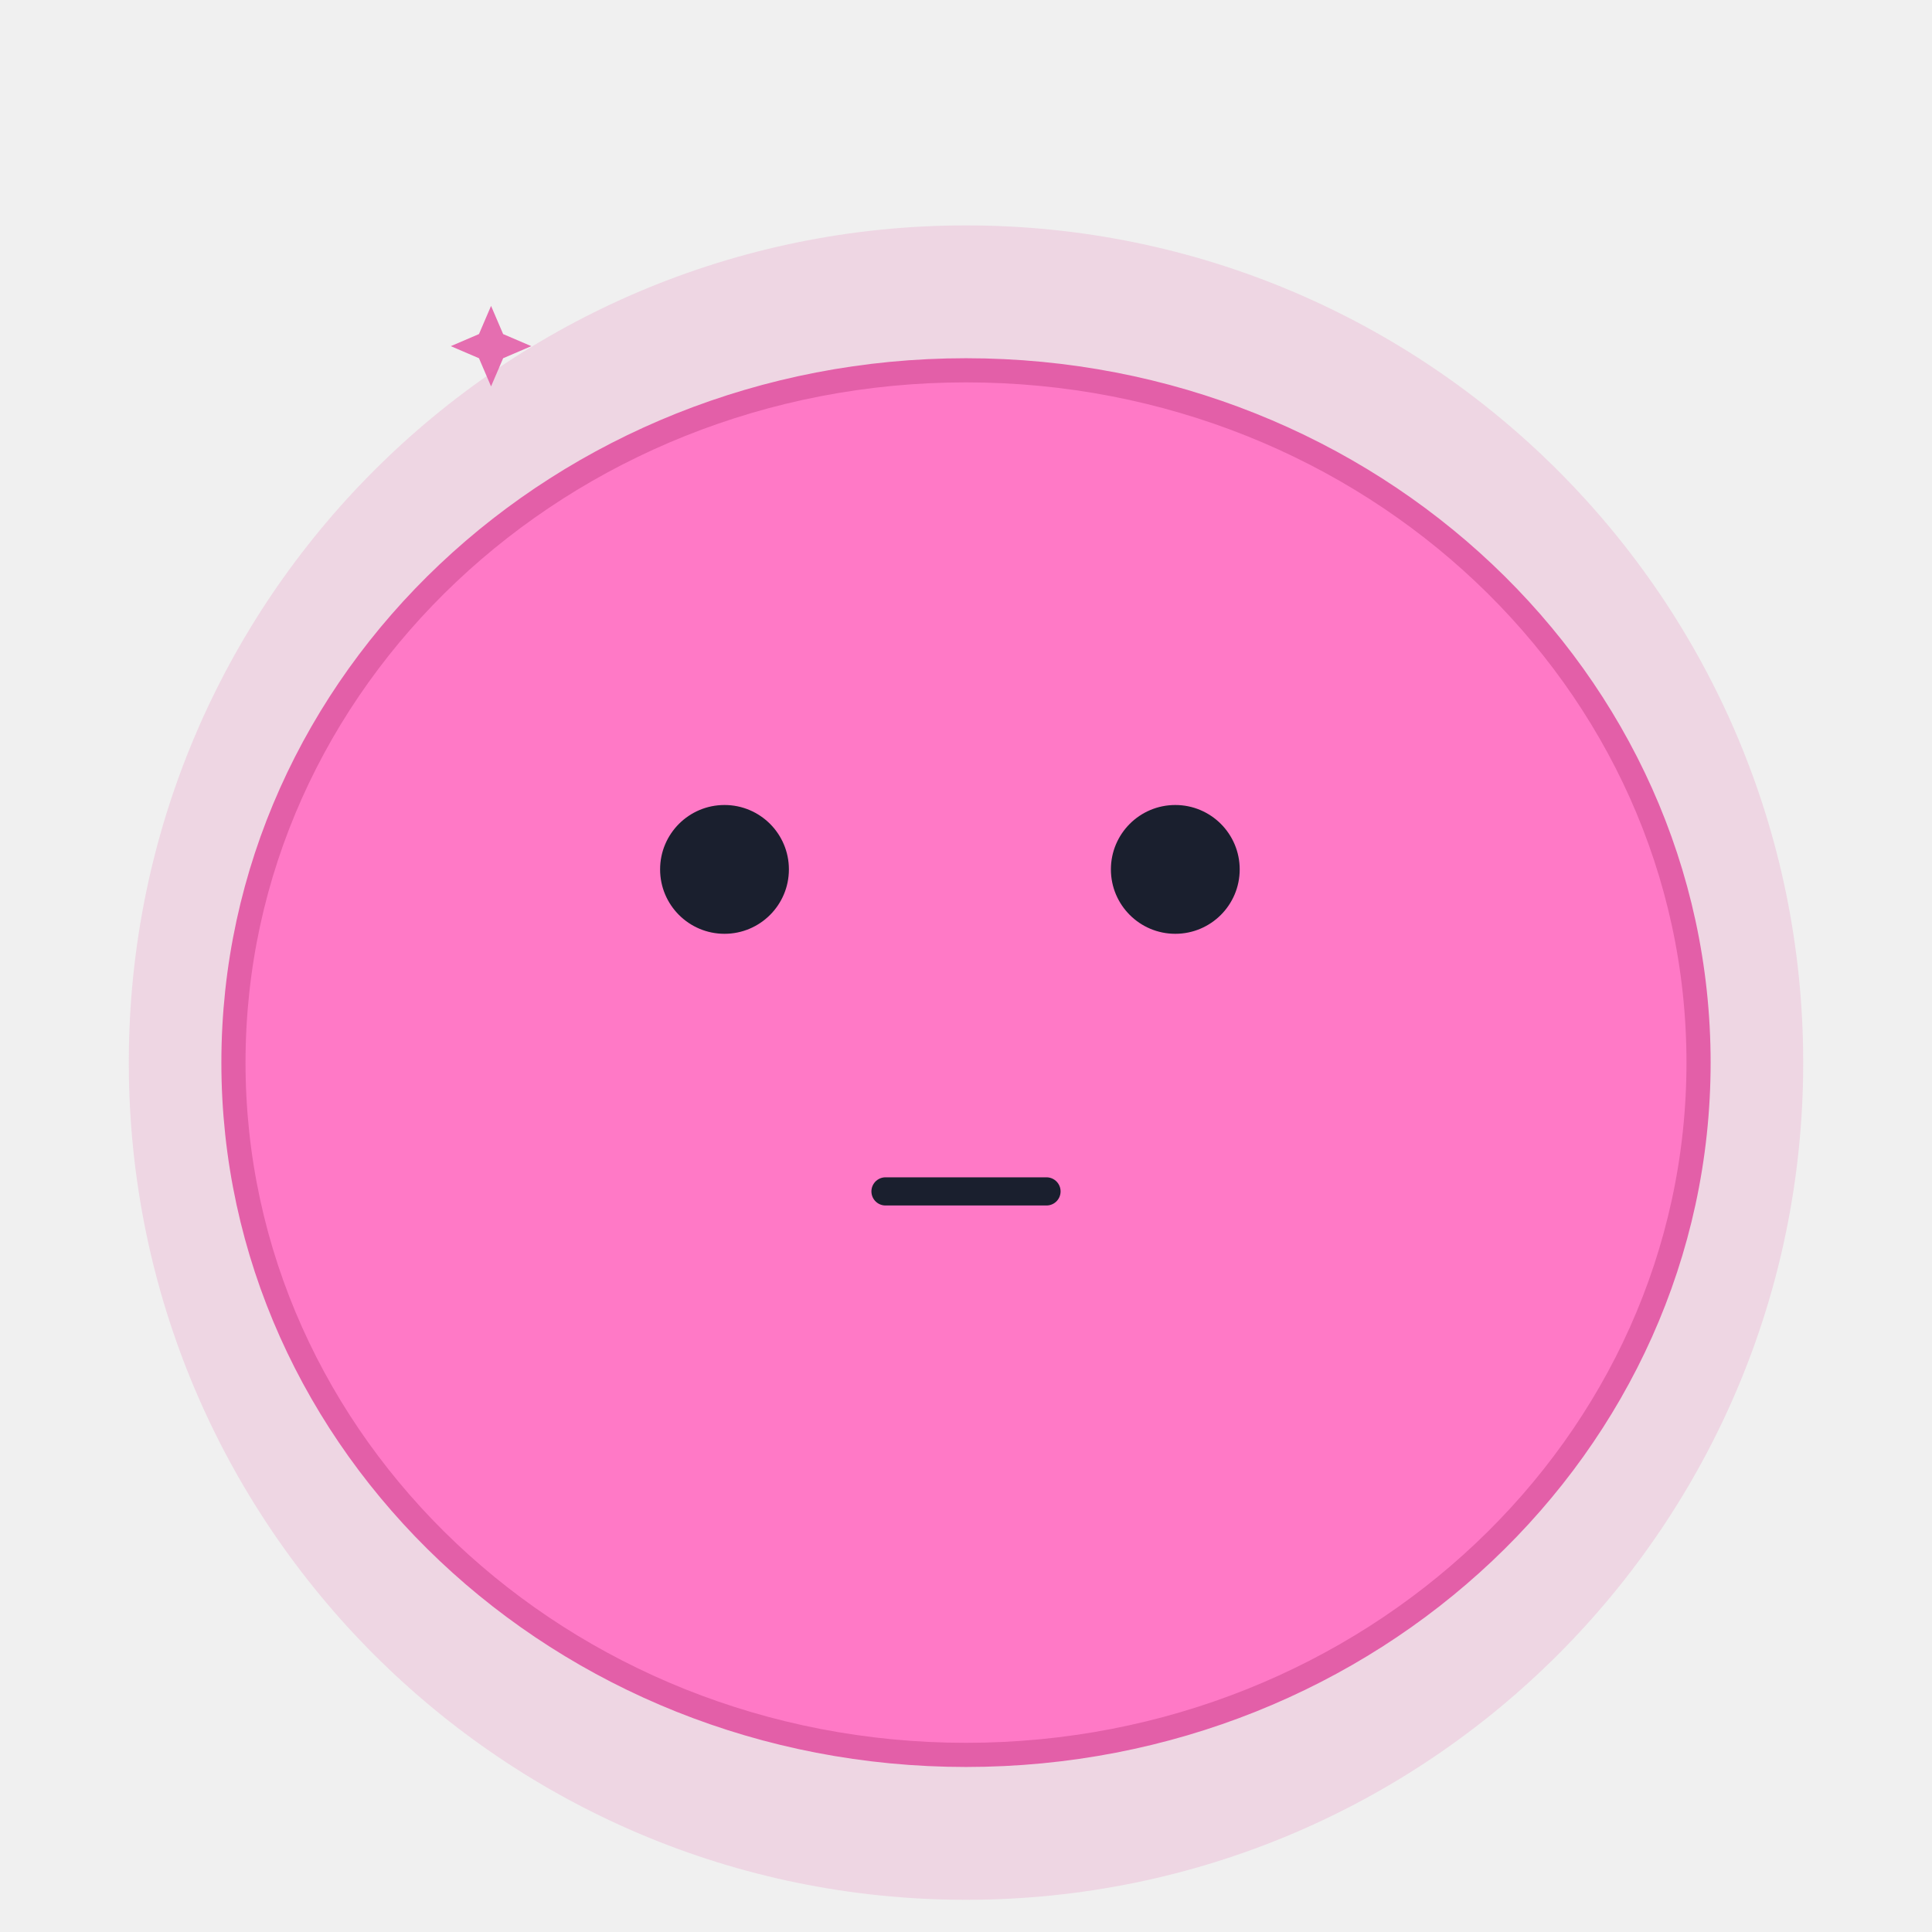
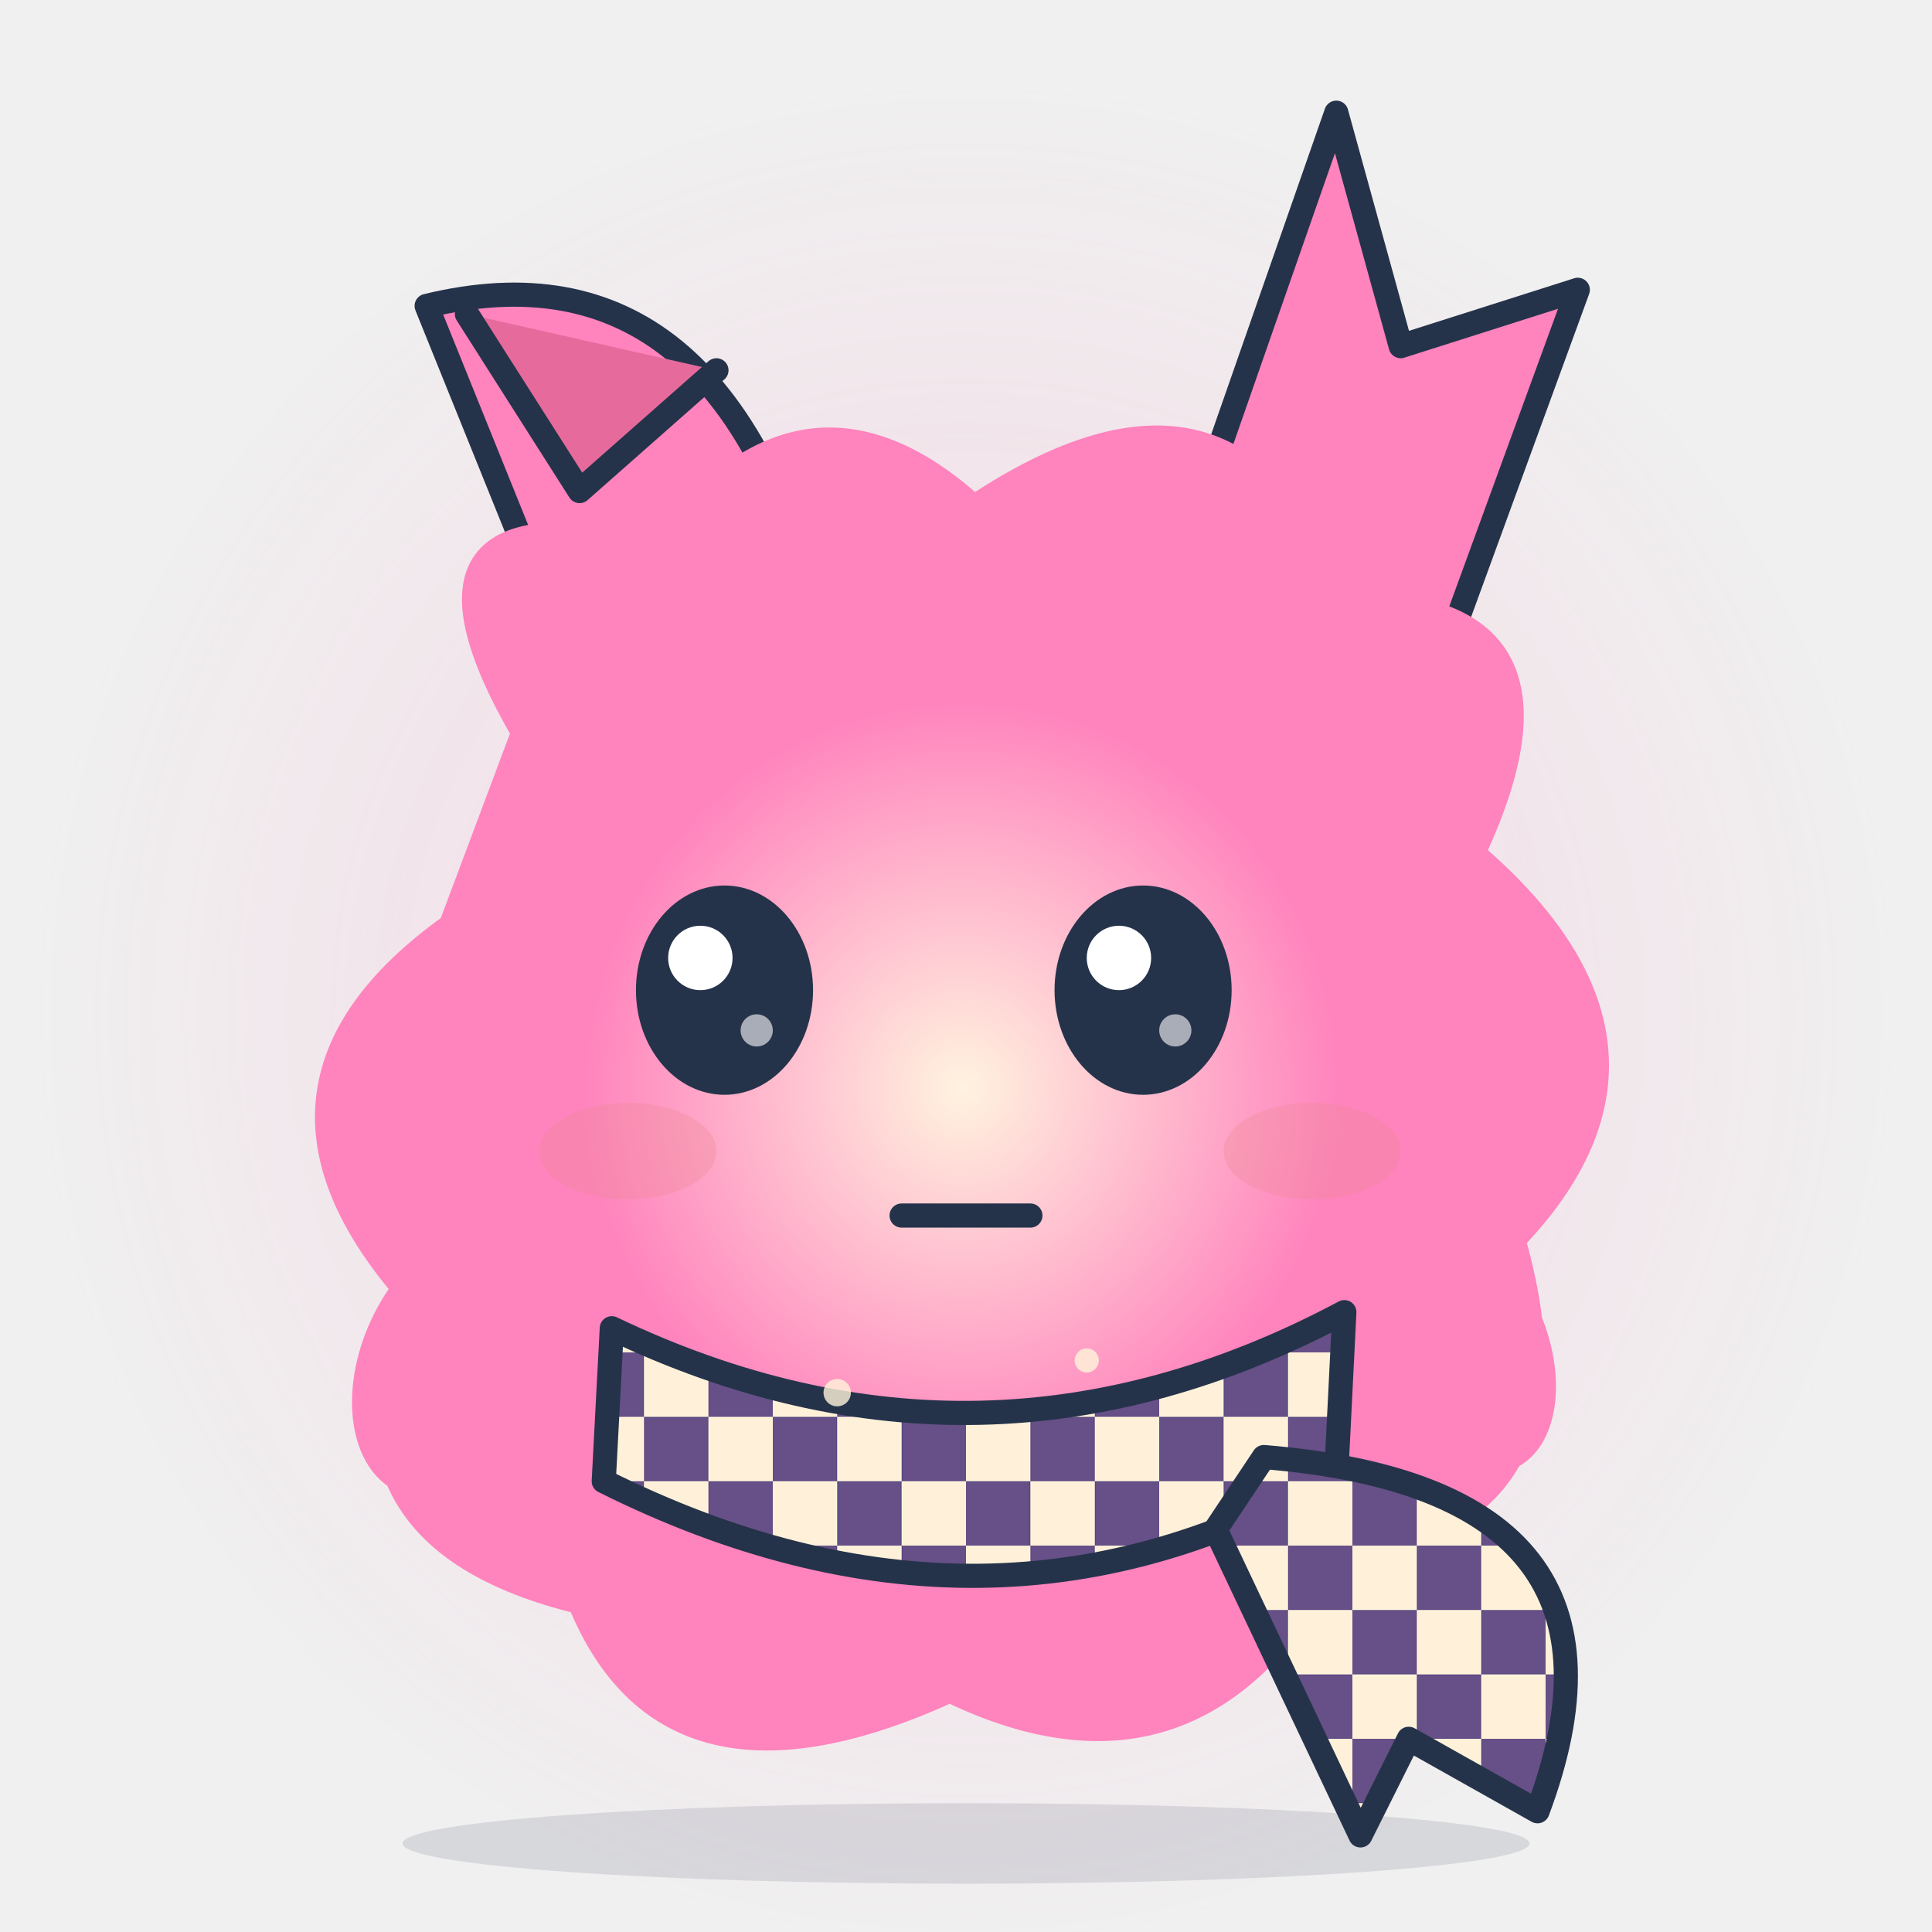
- <svg xmlns="http://www.w3.org/2000/svg" viewBox="0 0 240 240" width="240" height="240" role="img" aria-label="moki the Lumming (distant)">
-   <circle cx="120" cy="132" r="104" fill="#e35fa8" opacity="0.18" />
-   <ellipse cx="120" cy="132" rx="91" ry="86" fill="#ff79c6" stroke="#e35fa8" stroke-width="3" />
-   <g transform="translate(61,43)" fill="#e35fa8" opacity="0.9">
-     <path d="M0,-5 L1.5,-1.5 L5,0 L1.5,1.5 L0,5 L-1.5,1.5 L-5,0 L-1.5,-1.5 Z" />
+ <svg xmlns="http://www.w3.org/2000/svg" viewBox="0 0 240 240" width="240" height="240" role="img" aria-label="Moki The Chaos Gremlin — distant">
+   <defs>
+     <radialGradient id="body">
+       <stop stop-color="#fff3df" offset="0" />
+       <stop stop-color="#ff83bd" offset=".6" />
+       <stop stop-color="#ff83bd" offset="1" />
+     </radialGradient>
+     <radialGradient id="halo">
+       <stop stop-color="#ff83bd" stop-opacity=".25" />
+       <stop stop-color="#ff83bd" stop-opacity="0" offset="1" />
+     </radialGradient>
+     <pattern id="checker" width="16" height="16" patternUnits="userSpaceOnUse">
+       <rect width="16" height="16" fill="#fff1d9" />
+       <path d="M0 0H8V8H0ZM8 8H16V16H8Z" fill="#665087" />
+     </pattern>
+   </defs>
+   <circle cx="120" cy="126" r="115" fill="url(#halo)" />
+   <ellipse cx="120" cy="229" rx="70" ry="5" fill="#1a2440" opacity=".12" />
+   <path d="M74 90 L53 38 Q90 29 102 78Z" fill="#ff83bd" stroke="#25334a" stroke-width="3" stroke-linecap="round" stroke-linejoin="round" />
+   <path d="M144 77 L166 14 L174 43 L196 36 L177 88Z" fill="#ff83bd" stroke="#25334a" stroke-width="3" stroke-linecap="round" stroke-linejoin="round" />
+   <path d="M58 39L72 61L89 46" fill="#e66b9c" stroke="#25334a" stroke-width="3" stroke-linecap="round" stroke-linejoin="round" />
+   <path d="M65 91 Q47 60 82 68 Q100 44 121 63 Q154 41 166 75 Q198 74 183 106 Q211 130 188 154 Q198 189 166 193 Q149 225 118 210 Q83 226 72 199 Q39 191 51 161 Q28 135 56 115Z" fill="url(#body)" stroke="#ff83bd" stroke-width="3" stroke-linecap="round" stroke-linejoin="round" />
+   <ellipse cx="57" cy="169" rx="12" ry="18" fill="#ff83bd" transform="rotate(25 57 169)" />
+   <ellipse cx="181" cy="167" rx="11" ry="17" fill="#ff83bd" transform="rotate(-25 181 167)" />
+   <ellipse cx="78" cy="143" rx="11" ry="6" fill="#ed8795" opacity=".32" />
+   <ellipse cx="163" cy="143" rx="11" ry="6" fill="#ed8795" opacity=".32" />
+   <ellipse cx="90" cy="123" rx="11" ry="13" fill="#25334a" />
+   <circle cx="87" cy="119" r="4" fill="#fff" />
+   <circle cx="94" cy="128" r="2" fill="#fff" opacity=".6" />
+   <ellipse cx="142" cy="123" rx="11" ry="13" fill="#25334a" />
+   <circle cx="139" cy="119" r="4" fill="#fff" />
+   <circle cx="146" cy="128" r="2" fill="#fff" opacity=".6" />
+   <path d="M112 151 L128 151" fill="none" stroke="#25334a" stroke-width="3" stroke-linecap="round" stroke-linejoin="round" />
+   <path d="M76 165 Q122 187 167 163 L166 183 Q123 208 75 184Z" fill="url(#checker)" stroke="#25334a" stroke-width="3" stroke-linecap="round" stroke-linejoin="round" />
+   <path d="M157 181 Q206 185 191 225 L175 216 L169 228 L151 190Z" fill="url(#checker)" stroke="#25334a" stroke-width="3" stroke-linecap="round" stroke-linejoin="round" />
+   <g fill="#fff5da" opacity=".8">
+     <circle cx="104" cy="173" r="1.7" />
+     <circle cx="135" cy="169" r="1.5" />
  </g>
-   <circle cx="90" cy="108" r="8" fill="#1a1f2e" />
-   <circle cx="146" cy="108" r="8" fill="#1a1f2e" />
-   <path d="M110,148 L130,148" stroke="#1a1f2e" stroke-width="3.5" stroke-linecap="round" />
</svg>
